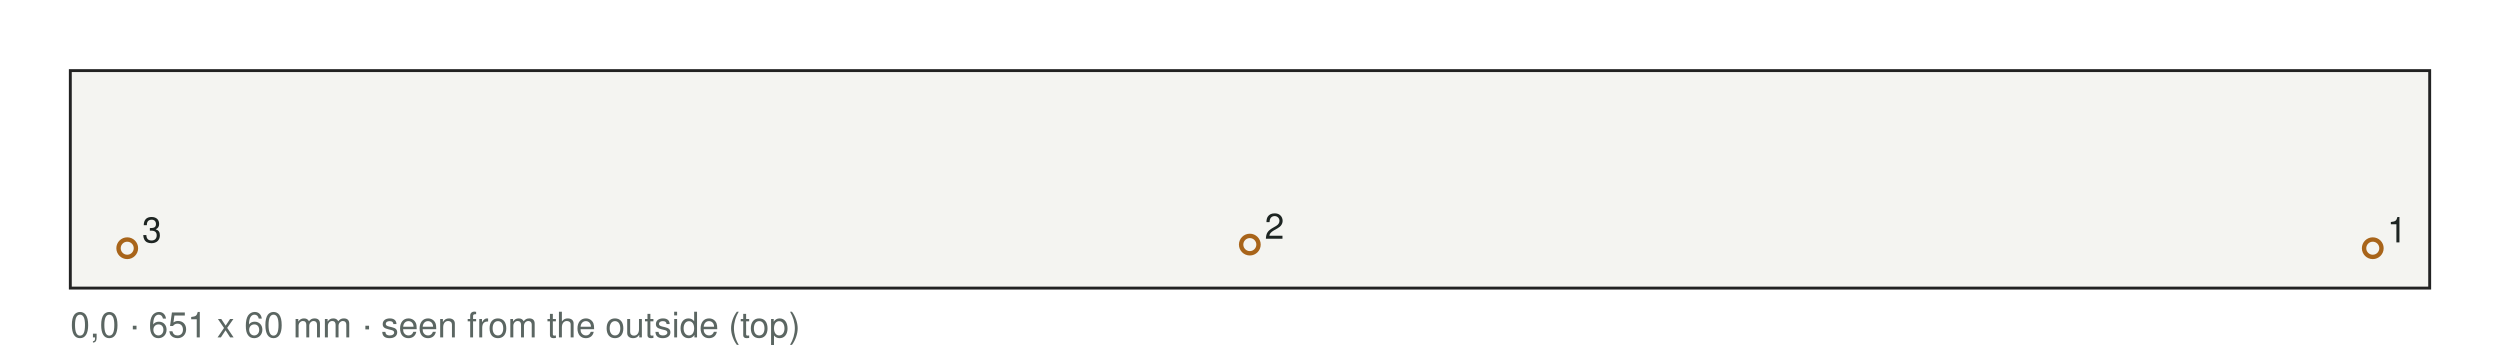
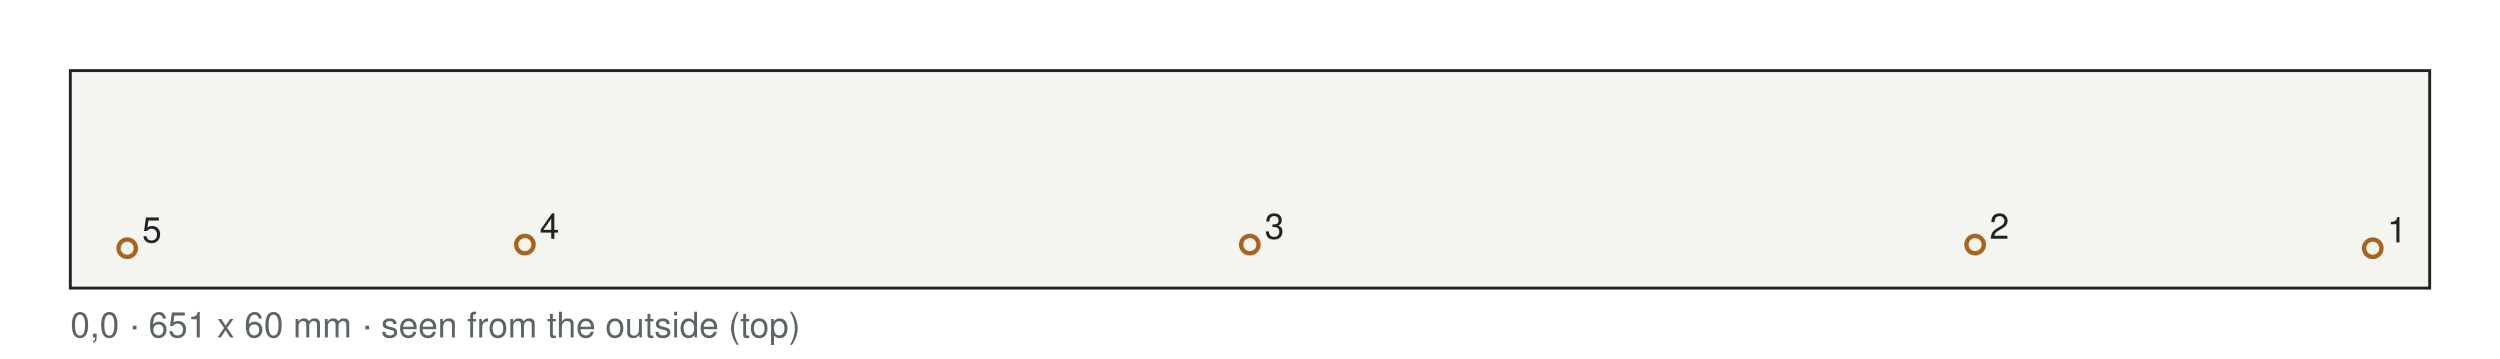
<svg xmlns="http://www.w3.org/2000/svg" viewBox="-19.4 -19.4 689.7 98.8" width="690mm" height="99mm" font-family="Helvetica, Arial, sans-serif">
  <polygon points="650.9,60.0 0.0,60.0 0.0,0.0 650.9,0.0" fill="#f4f4f1" stroke="#222" stroke-width="0.8" />
  <circle cx="635.2" cy="49.0" r="2.4" fill="none" stroke="#a8641a" stroke-width="1.21" />
  <text x="639.2" y="47.4" font-size="9.7" fill="#1d2422">1</text>
+   <circle cx="525.5" cy="48.0" r="2.4" fill="none" stroke="#a8641a" stroke-width="1.21" />
+   <text x="529.5" y="46.4" font-size="9.7" fill="#1d2422">2</text>
  <circle cx="325.4" cy="48.0" r="2.4" fill="none" stroke="#a8641a" stroke-width="1.21" />
-   <text x="329.5" y="46.4" font-size="9.7" fill="#1d2422">2</text>
+   <text x="329.5" y="46.4" font-size="9.7" fill="#1d2422">3</text>
+   <circle cx="125.4" cy="48.0" r="2.4" fill="none" stroke="#a8641a" stroke-width="1.21" />
+   <text x="129.5" y="46.4" font-size="9.7" fill="#1d2422">4</text>
  <circle cx="15.7" cy="49.0" r="2.4" fill="none" stroke="#a8641a" stroke-width="1.21" />
-   <text x="19.8" y="47.4" font-size="9.7" fill="#1d2422">3</text>
+   <text x="19.8" y="47.4" font-size="9.7" fill="#1d2422">5</text>
  <text x="0" y="73.6" font-size="9.7" fill="#5b6662">0,0 · 651 x 60 mm · seen from the outside (top)</text>
</svg>
